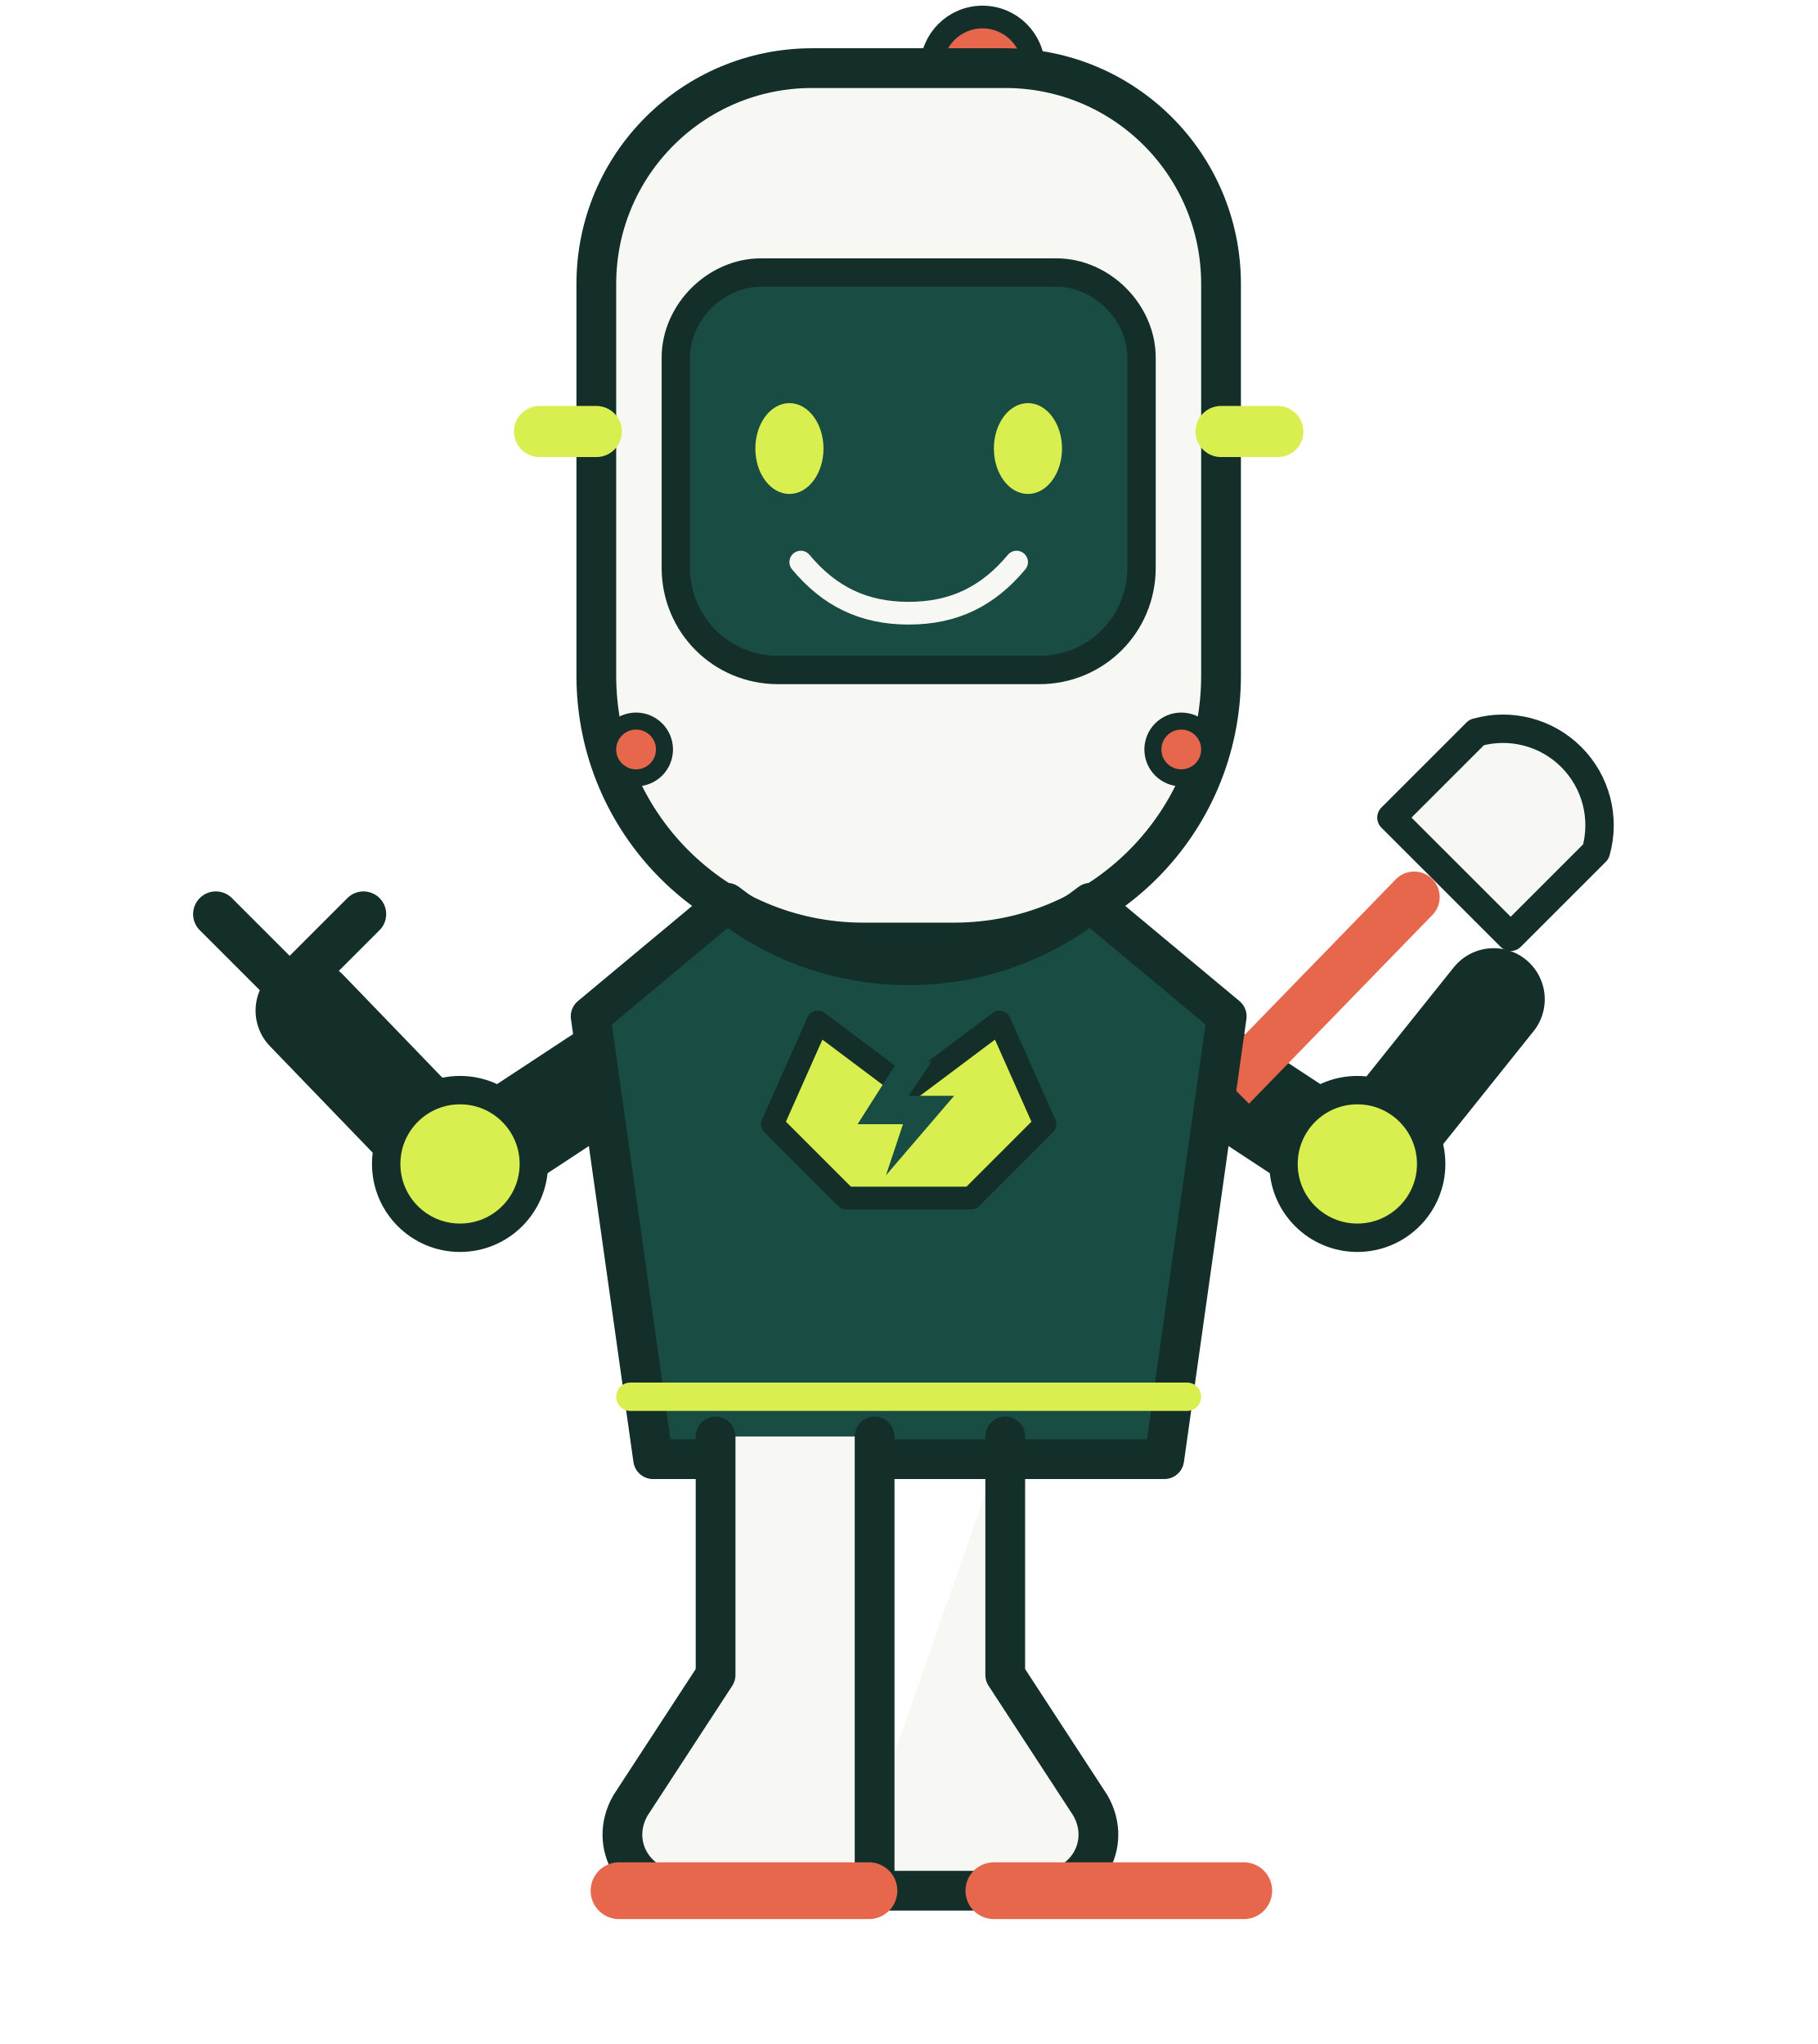
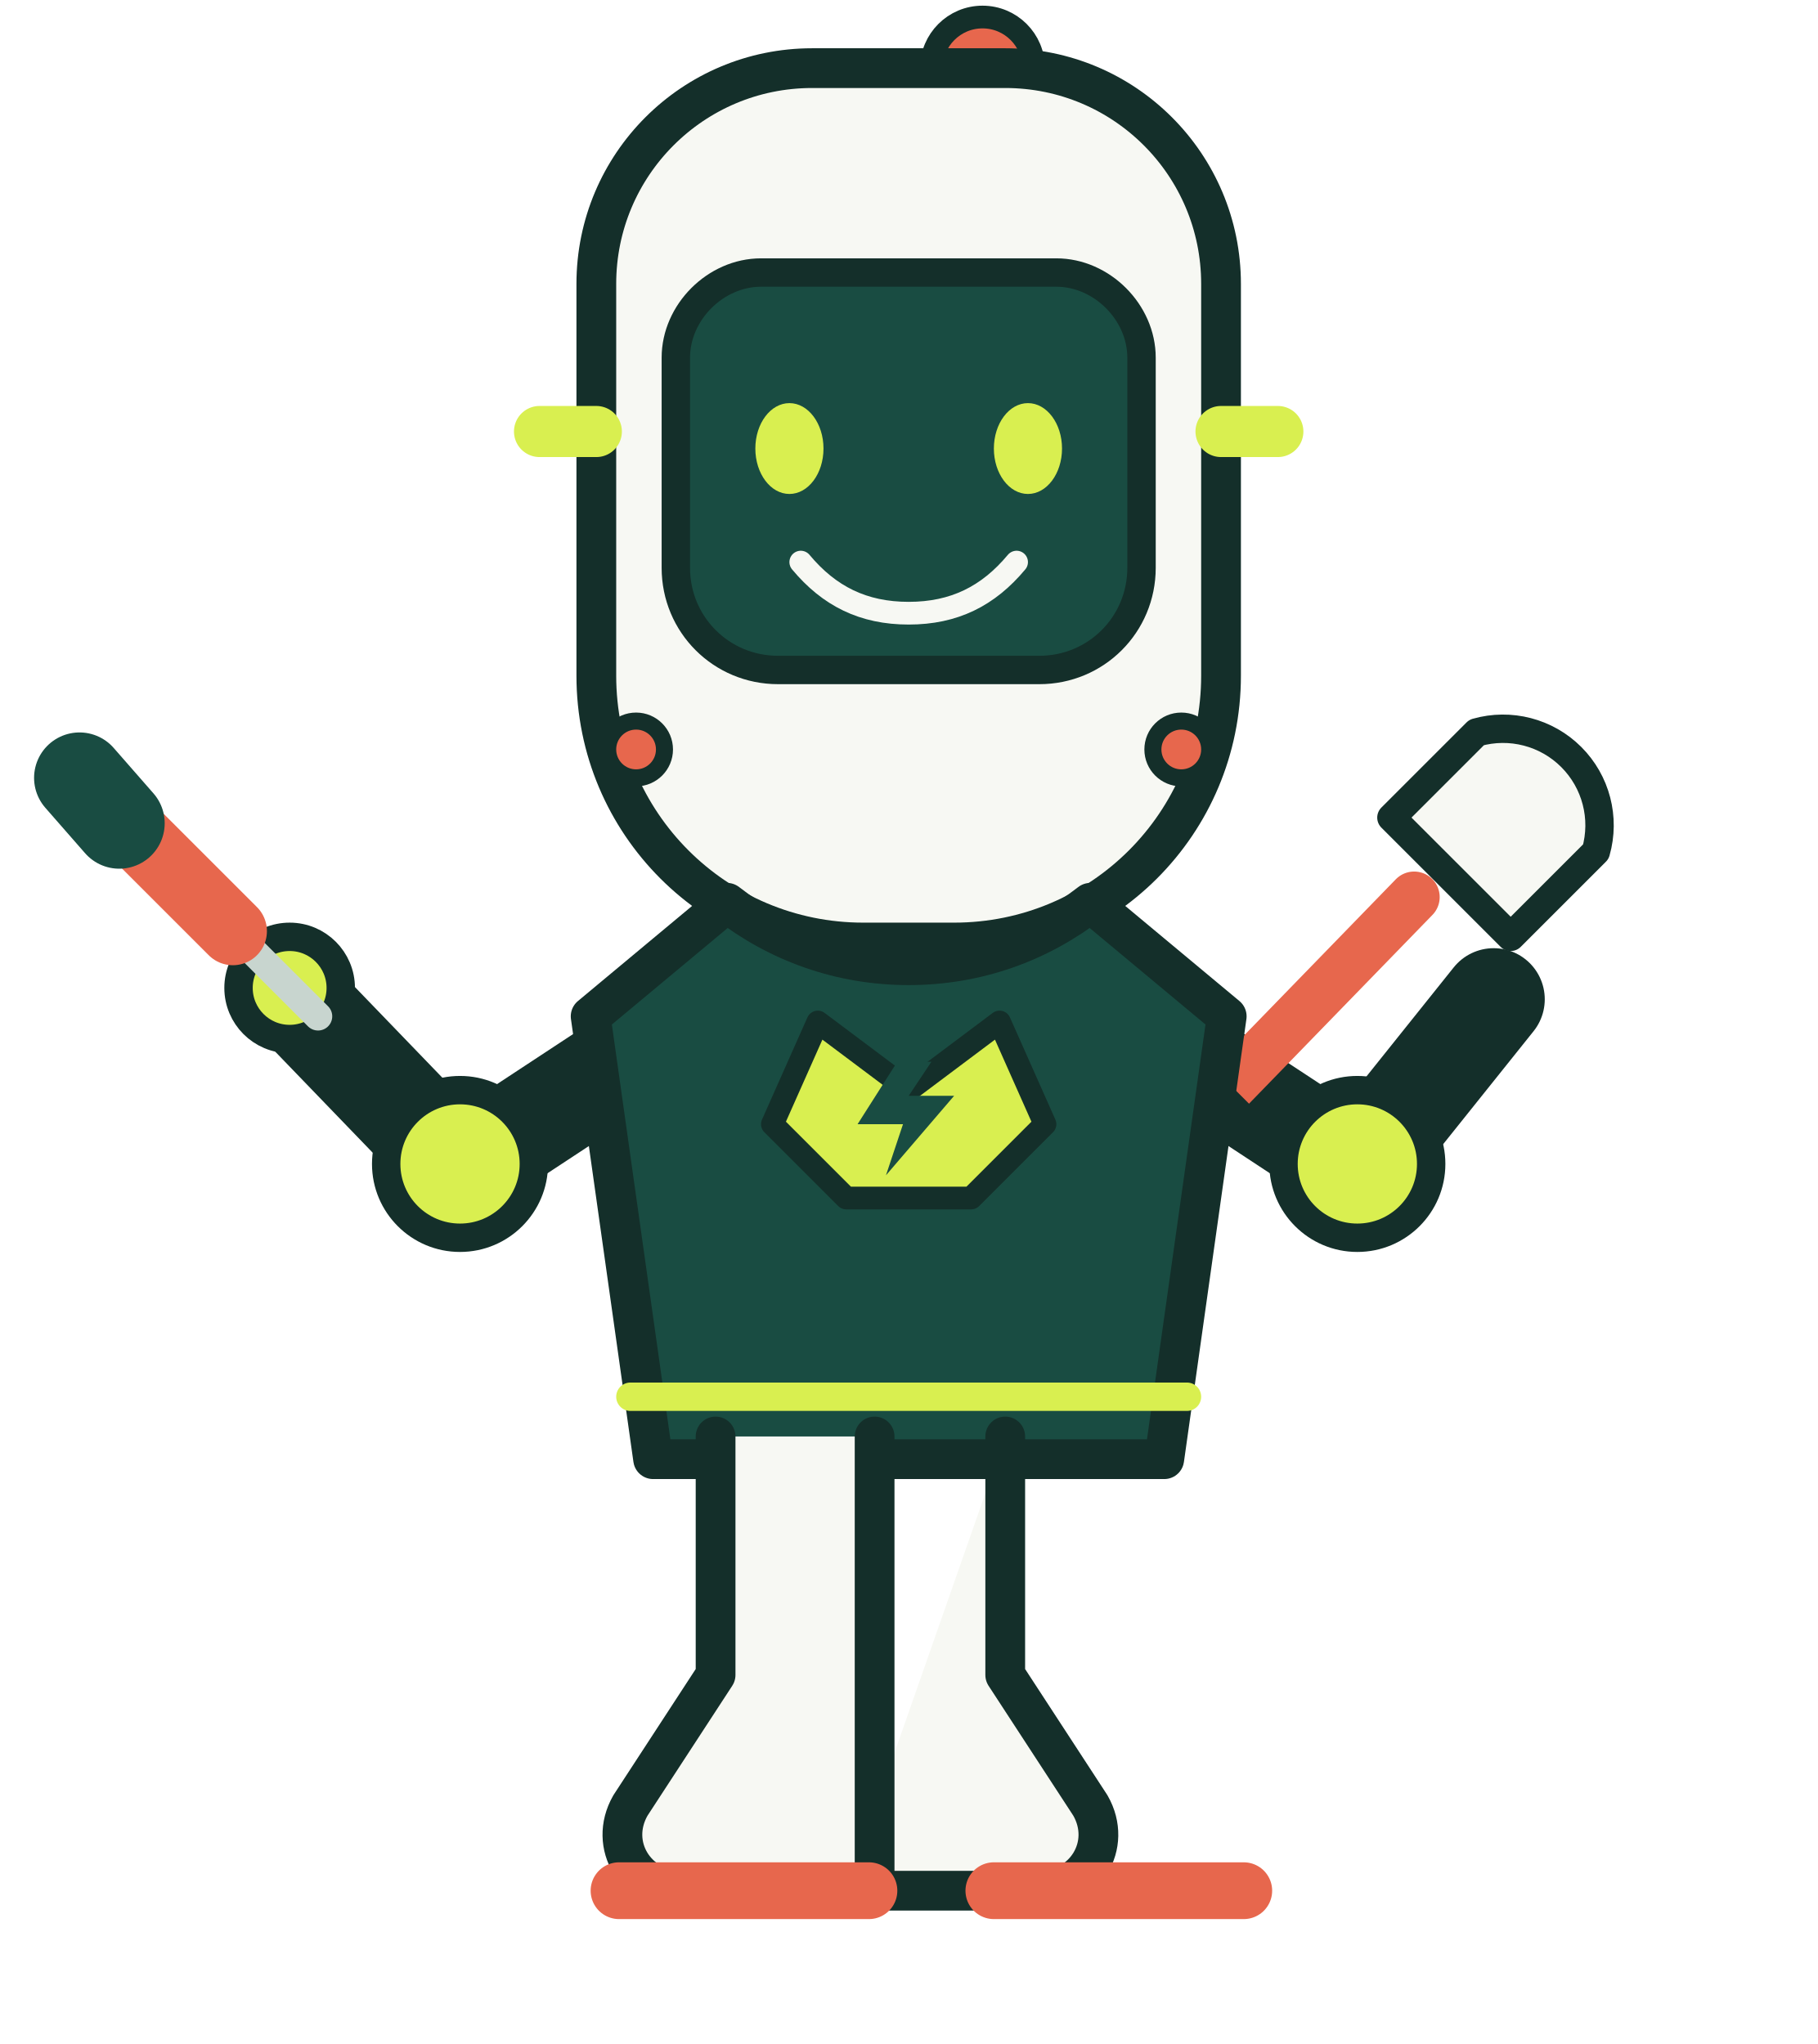
<svg xmlns="http://www.w3.org/2000/svg" viewBox="0 0 320 360" fill="none" role="img" aria-labelledby="title desc">
  <g stroke="#142F2A" stroke-linecap="round" stroke-linejoin="round">
    <path d="M158 40V25" stroke-width="8" />
    <path d="M158 23l11-9" stroke="#D9EF50" stroke-width="9" />
    <circle cx="173" cy="12" r="9" fill="#E7674D" stroke-width="4" />
    <path d="M105 50c0-21 17-38 38-38h34c21 0 38 17 38 38v69c0 26-21 47-47 47h-16c-26 0-47-21-47-47V50Z" fill="#F7F8F3" stroke-width="7" />
    <path d="M95 76h10m110 0h10" stroke="#D9EF50" stroke-width="9" />
    <path d="M119 63c0-8 7-15 15-15h52c8 0 15 7 15 15v37c0 10-8 18-18 18h-46c-10 0-18-8-18-18V63Z" fill="#194C42" stroke-width="5" />
    <ellipse cx="139" cy="79" rx="6" ry="8" fill="#D9EF50" stroke="none" />
    <ellipse cx="181" cy="79" rx="6" ry="8" fill="#D9EF50" stroke="none" />
    <path d="M141 99c5 6 11 9 19 9s14-3 19-9" stroke="#F7F8F3" stroke-width="4" />
    <circle cx="112" cy="132" r="5" fill="#E7674D" stroke-width="3" />
    <circle cx="208" cy="132" r="5" fill="#E7674D" stroke-width="3" />
    <path d="M119 181 81 206 54 178" stroke-width="18" />
    <circle cx="81" cy="205" r="13" fill="#D9EF50" stroke-width="5" />
-     <path d="M51 174 38 161m13 13 13-13" stroke-width="8" />
+     <circle cx="51" cy="174" r="9" fill="#D9EF50" stroke-width="5" />
+     <path d="m56 179-6-6-9-9" stroke="#C8D5CF" stroke-width="5" />
+     <path d="m41 164-19-19" stroke="#E7674D" stroke-width="12" />
+     <path d="m21 145-7-8" stroke="#194C42" stroke-width="16" />
    <path d="M201 181 239 206 263 176" stroke-width="18" />
    <circle cx="239" cy="205" r="13" fill="#D9EF50" stroke-width="5" />
    <path d="m266 165 15-15a17 17 0 0 0-21-21l-15 15 21 21Z" fill="#F7F8F3" stroke-width="5" />
    <path d="m249 158-34 35" stroke="#E7674D" stroke-width="9" />
    <path d="m210 188 11 11" stroke-width="5" />
    <path d="M128 159c9 7 20 11 32 11s23-4 32-11l24 20-11 78H115l-11-78 24-20Z" fill="#194C42" stroke-width="7" />
    <path d="m144 180 16 12 16-12 8 18-13 13h-22l-13-13 8-18Z" fill="#D9EF50" stroke-width="4" />
    <path d="m158 187-7 11h8l-3 9 12-14h-8l4-6" fill="#194C42" stroke="none" />
    <path d="M126 253v42l-15 23c-4 7 1 15 9 15h34v-80m23 0v42l15 23c4 7-1 15-9 15h-34" fill="#F7F8F3" stroke-width="7" />
    <path d="M109 333h44m22 0h44" stroke="#E7674D" stroke-width="10" />
    <path d="M111 246h98" stroke="#D9EF50" stroke-width="5" />
  </g>
</svg>
